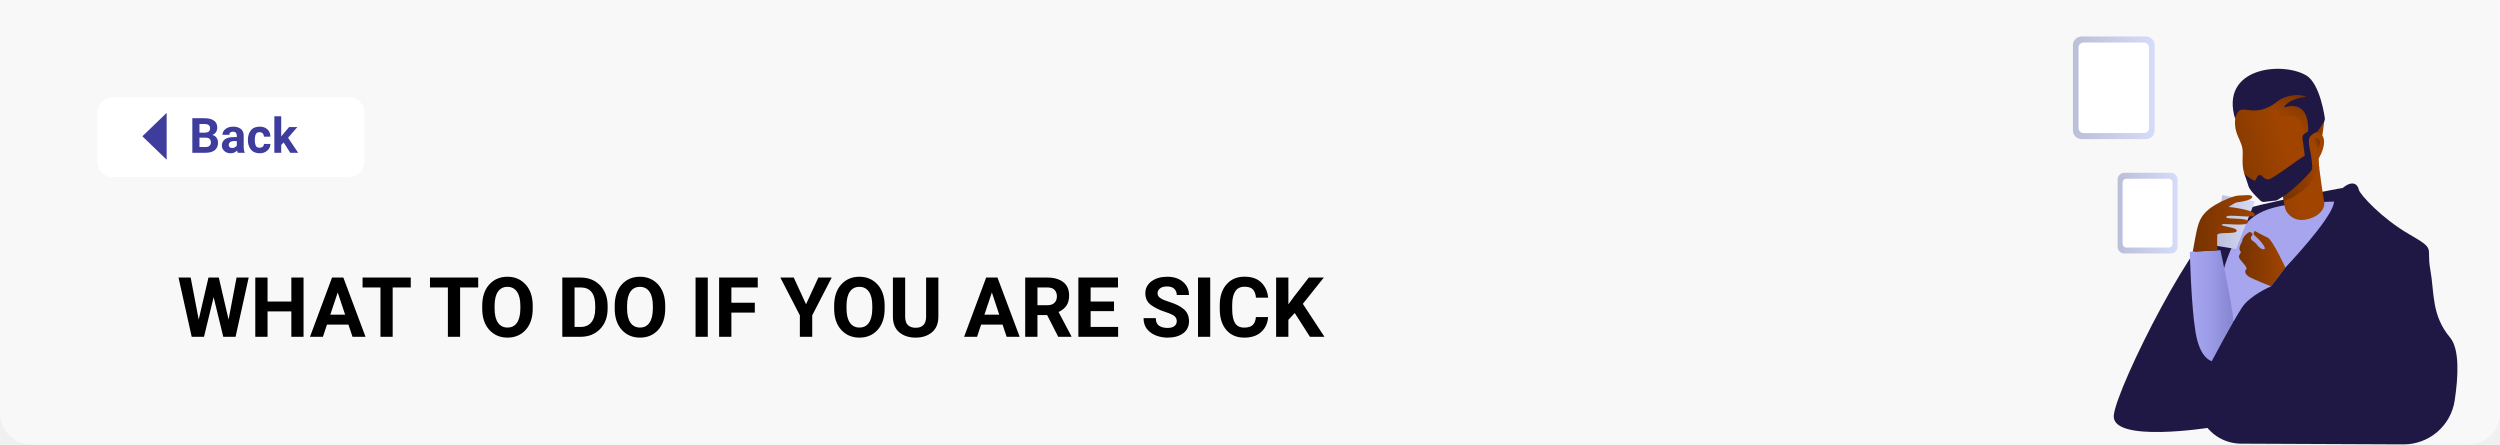
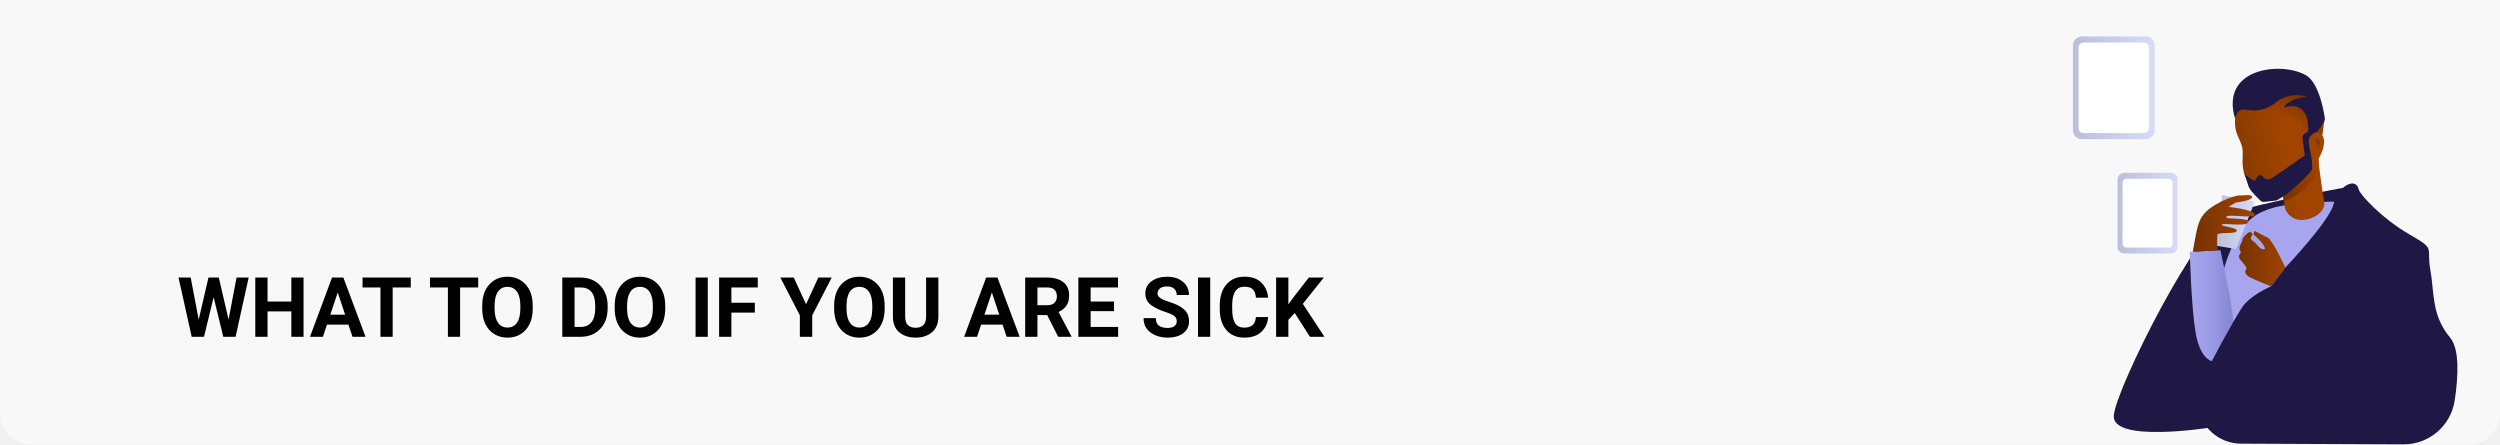
<svg xmlns="http://www.w3.org/2000/svg" xmlns:xlink="http://www.w3.org/1999/xlink" width="1440" height="256" viewBox="0 0 1440 256">
  <defs>
    <linearGradient id="a" y1="0.5" x2="1" y2="0.5" gradientUnits="objectBoundingBox">
      <stop offset="0.01" stop-color="#bbbfd9" />
      <stop offset="1" stop-color="#d6dbf8" />
    </linearGradient>
    <linearGradient id="b" y1="0.5" x2="1" y2="0.5" gradientUnits="objectBoundingBox">
      <stop offset="0" stop-color="#753200" />
      <stop offset="1" stop-color="#a04400" />
    </linearGradient>
    <linearGradient id="c" x1="0.5" y1="0.989" x2="0.5" y2="0.004" gradientUnits="objectBoundingBox">
      <stop offset="0" stop-color="#201f4f" />
      <stop offset="0.389" stop-color="#3d3c99" />
      <stop offset="1" stop-color="#403da0" />
    </linearGradient>
    <linearGradient id="d" x1="0.752" y1="0.512" x2="1.016" y2="0.521" gradientUnits="objectBoundingBox">
      <stop offset="0.109" stop-color="#343381" />
      <stop offset="0.562" stop-color="#3d3c99" />
      <stop offset="1" stop-color="#403da0" />
    </linearGradient>
    <linearGradient id="e" x1="0.642" y1="0.5" x2="1.781" y2="0.5" gradientUnits="objectBoundingBox">
      <stop offset="0" stop-color="#a7a5ee" />
      <stop offset="0.438" stop-color="#9d9ce8" />
      <stop offset="0.891" stop-color="#8988d5" />
    </linearGradient>
    <linearGradient id="f" x1="-0.292" y1="0.853" x2="0.58" y2="0.516" xlink:href="#b" />
    <linearGradient id="g" x1="0.384" y1="0.762" x2="1.031" y2="0.106" gradientUnits="objectBoundingBox">
      <stop offset="0.003" stop-color="#a04400" stop-opacity="0" />
      <stop offset="0.176" stop-color="#994100" stop-opacity="0.145" />
      <stop offset="0.519" stop-color="#893a00" stop-opacity="0.522" />
      <stop offset="0.901" stop-color="#753200" />
    </linearGradient>
    <linearGradient id="h" x1="0" y1="0.5" x2="1" y2="0.5" xlink:href="#e" />
    <linearGradient id="i" x1="1.004" y1="0.168" x2="0.111" y2="0.992" gradientUnits="objectBoundingBox">
      <stop offset="0" stop-color="#a04400" />
      <stop offset="1" stop-color="#753200" />
    </linearGradient>
    <linearGradient id="j" x1="0.962" y1="0.268" x2="0.314" y2="0.673" xlink:href="#b" />
  </defs>
  <g transform="translate(-240)">
    <path d="M0,0H1440a0,0,0,0,1,0,0V238a18,18,0,0,1-18,18H18A18,18,0,0,1,0,238V0A0,0,0,0,1,0,0Z" transform="translate(240)" fill="#f8f8f8" />
    <text transform="translate(342 194)" font-size="48" font-family="Roboto-Bold, Roboto" font-weight="700">
      <tspan x="0" y="0">WHAT TO DO IF YOU ARE SICK</tspan>
    </text>
-     <rect width="154" height="46" rx="9" transform="translate(296 56)" fill="#fff" />
-     <text transform="translate(349 88)" fill="#3e3c9c" font-size="28" font-family="Roboto-Bold, Roboto" font-weight="700">
-       <tspan x="0" y="0">Back</tspan>
-     </text>
-     <path d="M13.5,0,27,14H0Z" transform="translate(322 92) rotate(-90)" fill="#3e3c9c" />
    <g transform="translate(1200.845 -1353.423)">
      <g transform="translate(258.887 1452.964)">
        <rect width="34.548" height="46.455" rx="3.867" fill="url(#a)" />
        <rect width="28.752" height="39.602" rx="2.094" transform="translate(2.898 3.427)" fill="#fff" />
      </g>
      <path d="M416.969,1566.445s-47.25,8.66-65.173,14.571-65.1,100.011-66.829,116.359,55.684,7.115,55.684,7.115S417.341,1569.477,416.969,1566.445Z" transform="translate(-28.263 -104.824)" fill="#1f1844" />
      <path d="M544.171,1490.789c.7-2.15,1.089-7.805,1.453-9.581-2.858.386-5.36,4.661-5.361,7.244C541.01,1488.355,543.367,1490.232,544.171,1490.789Z" transform="translate(-167.648 -58.293)" fill="url(#b)" />
      <path d="M526.823,1715.185c-1.991,14.707-23.623,16.807-48.816,17.591-.762.382-28.566.214-41.512-4.148l.45-99.6c.03-8.411,3.595-22.291,15.868-22.494,20.608-.342,58.832-3.481,73.8,1.141,3.421,12.289,5.917,25.866.214,61.365C523.567,1689.359,527.784,1708.124,526.823,1715.185Z" transform="translate(-111.002 -125.965)" fill="url(#c)" />
      <path d="M585.9,1616.692c4.548,13.7,3.993,21.654-2.1,43.824-10.147,36.944,6.509,55.91-28.7,74.54,21.345-1.219,34.771-4.51,36.466-17.029.961-7.061-3.256-25.827,0-46.148,4.2-26.147,12.039-47.514,1.617-60.141C590.3,1608.242,584.36,1612.056,585.9,1616.692Z" transform="translate(-175.751 -128.806)" fill="url(#d)" />
      <path d="M519.248,1632.467c-5.379.911-21.971,3.119-27.161.808.542,5.14,1.1,14.25,1.1,14.25s-50.5.072-67.118,6.424c0-.541-3.342-27.1-3.449-27.275.368-3.078,4.043-15.822,10.813-26.284,5.709-8.823,13.835-12.834,28.5-14.915l19.409-1.351s19.315-2.042,28.237,7.688S519.248,1632.467,519.248,1632.467Z" transform="translate(-103.426 -114.377)" fill="url(#e)" />
      <path d="M479.04,1515.637a10.211,10.211,0,0,1-11.11-5.551,15.241,15.241,0,0,1-.886-3.8l-.221-1.38-.206-1.273-.259-1.563a18.372,18.372,0,0,1-2.2.145c-5.757.03-15.167-2.3-19.276-11-2.875-6.07-1.335-12.269-1.815-16.013-.465-3.736-2.373-6.187-3.637-10.277-1.62-5.242-.4-12.255,2.021-14.2,10.881-8.815,39.178-10.956,39.178-10.956s1.792,8,1.022,23.408c.671-.595-.351,2.783.633,2.44a6.44,6.44,0,0,1,5.284.183c3.012,1.715,3.752,6.817-.6,14.587-.046.092-.1.183-.153.275a33.7,33.7,0,0,0,.336,4.308c.03.213.053.435.084.663.351,2.638.8,6.055,1.243,9.356.64,4.766,1.373,8.844,1.633,10.429C490.73,1509.27,487.138,1514.325,479.04,1515.637Z" transform="translate(-112.204 -35.672)" fill="url(#f)" />
      <path d="M482.928,1465.452c.77-15.411-.115-21.516-.115-21.516s-29.2.249-40.085,9.064c-1.708,1.372-1.624,4.324-1.7,6.862,4.225-4.445,14.038-4.194,21.655-4.994,3.645-.381,2.539,3.721,3.577,3.767,7.854-2.535,13.7.8,13.786,12.363l3.431-3.094C482.648,1468.008,483.578,1464.876,482.928,1465.452Z" transform="translate(-113.477 -37.947)" fill="url(#g)" />
      <path d="M513.238,1749.229l-64.562-7.089v-21.352l71.982,6.014Z" transform="translate(-117.652 -189.079)" fill="url(#h)" />
      <line x1="1.807" y1="10.449" transform="translate(386.898 1508.175)" fill="none" stroke="#fff" stroke-linecap="round" stroke-miterlimit="10" stroke-width="1.679" />
      <path d="M488.92,1444.4c.018-.454-2.59-20.354-10.794-25.174-13.85-8.138-49.911-4.6-40.906,25.077,2.87-12.242,9.382,2.087,24.713-10.385,1.517-1.234,9.017-5.155,16.434-2.378-11.277,1.461-13.341,6.122-12.86,6.143,8.864-2.859,15.172,1.746,13.535,17.208,2.3-1.363,3.787-2.778,5.18-2.958C485.983,1449.737,488.865,1445.812,488.92,1444.4Z" transform="translate(-110.619 -22.39)" fill="#1f1844" />
      <path d="M517.849,1534.461a33.491,33.491,0,0,1-20.413,19.276l-.206-1.273-.259-1.563a18.373,18.373,0,0,1-2.2.145c4.5-3.874,17.012-14.823,22.807-21.831-.046.092-.1.183-.153.275a33.7,33.7,0,0,0,.336,4.308C517.8,1534.011,517.818,1534.233,517.849,1534.461Z" transform="translate(-142.817 -84.5)" fill="url(#i)" />
      <path d="M488.81,1496.054c.275-.311,1.128-1.081,1.128-1.081l-.658-2.851-4.025,2.687a2.447,2.447,0,0,0-1.067,2.36l1.353,10.134c-5.582,3.426-18.3,13.257-20.707,13.66-3.05.511-4.072-3.3-5.719-2.417s-1.4,3.18-2.547,3.18c-.595,0-4.491-2.439-5.77-4.083,0,0,1.982,6.469,2.407,7.6.985,2.634,6.729,7.951,6.729,7.951a2.694,2.694,0,0,0,2.239.782l7.2-.87,3.621-2.248c5.048-2.9,16.732-14.345,16.776-15.91C490.026,1505.807,486.067,1499.156,488.81,1496.054Z" transform="translate(-118.81 -64.251)" fill="#1f1844" />
      <path d="M537.291,1504.9s1.621-3.05,3.336-1.143,0,5.814,0,5.814Z" transform="translate(-166.026 -70.259)" fill="url(#j)" />
      <g transform="translate(300.492 1465.812)">
        <path d="M413.042,1604.7l12.3,2.027,10.816-27.437-18.791-3.615Z" transform="translate(-398.691 -1575.673)" fill="url(#a)" />
        <path d="M381.44,1646.481s.744,30.962,3.267,46.1,8.7,18.6,15.431,17.361c8.41-1.547,6.891-21.4,5.719-29.436-1.82-12.481-6.778-34.963-6.778-34.963Z" transform="translate(-381.44 -1613.814)" fill="url(#h)" />
        <path d="M384.987,1608.254c.408-.629,1.615-10.614,3.508-16.291s6.233-8.661,9.375-10.6c3.672-2.266,10.835-5.455,13.794-5.455s7.87-.947,7.644.946-7.831,2.881-8.912,3.017-4.677,2.591-4.677,2.591,14.851,1.556,15.121,4.394-16.337-.8-16.49,1.487c-.11,1.655,13.111-.135,12.57,2.839s-14.6.27-15.138,1.487,8.965,1.452,8.623,3.6-10.969.348-11.239,2.375a86.762,86.762,0,0,0,.1,8.846Z" transform="translate(-383.376 -1575.673)" fill="url(#b)" />
        <path d="M470.477,1642.222s-7.3-15.949-10.272-17.3-7.3-3.784-7.3-3.784-1.622,1.487,0,2.7,7.7,7.7,5.136,7.839-3.874-3.244-5.857-4.46-1.839-2.443-.9-3.379-.676-2.433-1.622-2.028-4.055,2.839-4.055,5.271c-1.487,2.7-2.3,4.73-.676,6.217-.892,1.757-1.648,2.163-.892,3.65s5.082,5.271,3.865,6.352-.406,3.108,2.028,4.46,12.3,5.271,12.3,5.271Z" transform="translate(-415.444 -1600.491)" fill="url(#b)" />
      </g>
      <path d="M483.869,1564.484c-1.775-7.985-12.413-1.514-14.531,8.174s-27.787,36.676-27.787,36.676l-8.245,10.813s-12.365,5.189-16.948,12.5c-6.008,9.59-14.783,25.878-22.716,41.091a25.322,25.322,0,0,0,22.348,37.022l93.558.415a29.726,29.726,0,0,0,29.531-25.254c2.107-13.912,2.881-29.643-2.642-36.25-10.9-13.04-8.975-25.854-11.4-39.174s3.633-11.28-12.109-20.323S484.475,1567.208,483.869,1564.484Z" transform="translate(-86.025 -101.791)" fill="#1f1844" />
      <g transform="translate(233.155 1374.423)">
        <rect width="47.099" height="59.138" rx="5.094" fill="url(#a)" />
        <rect width="40.595" height="52.135" rx="2.855" transform="translate(3.252 3.501)" fill="#fff" />
      </g>
    </g>
  </g>
</svg>
